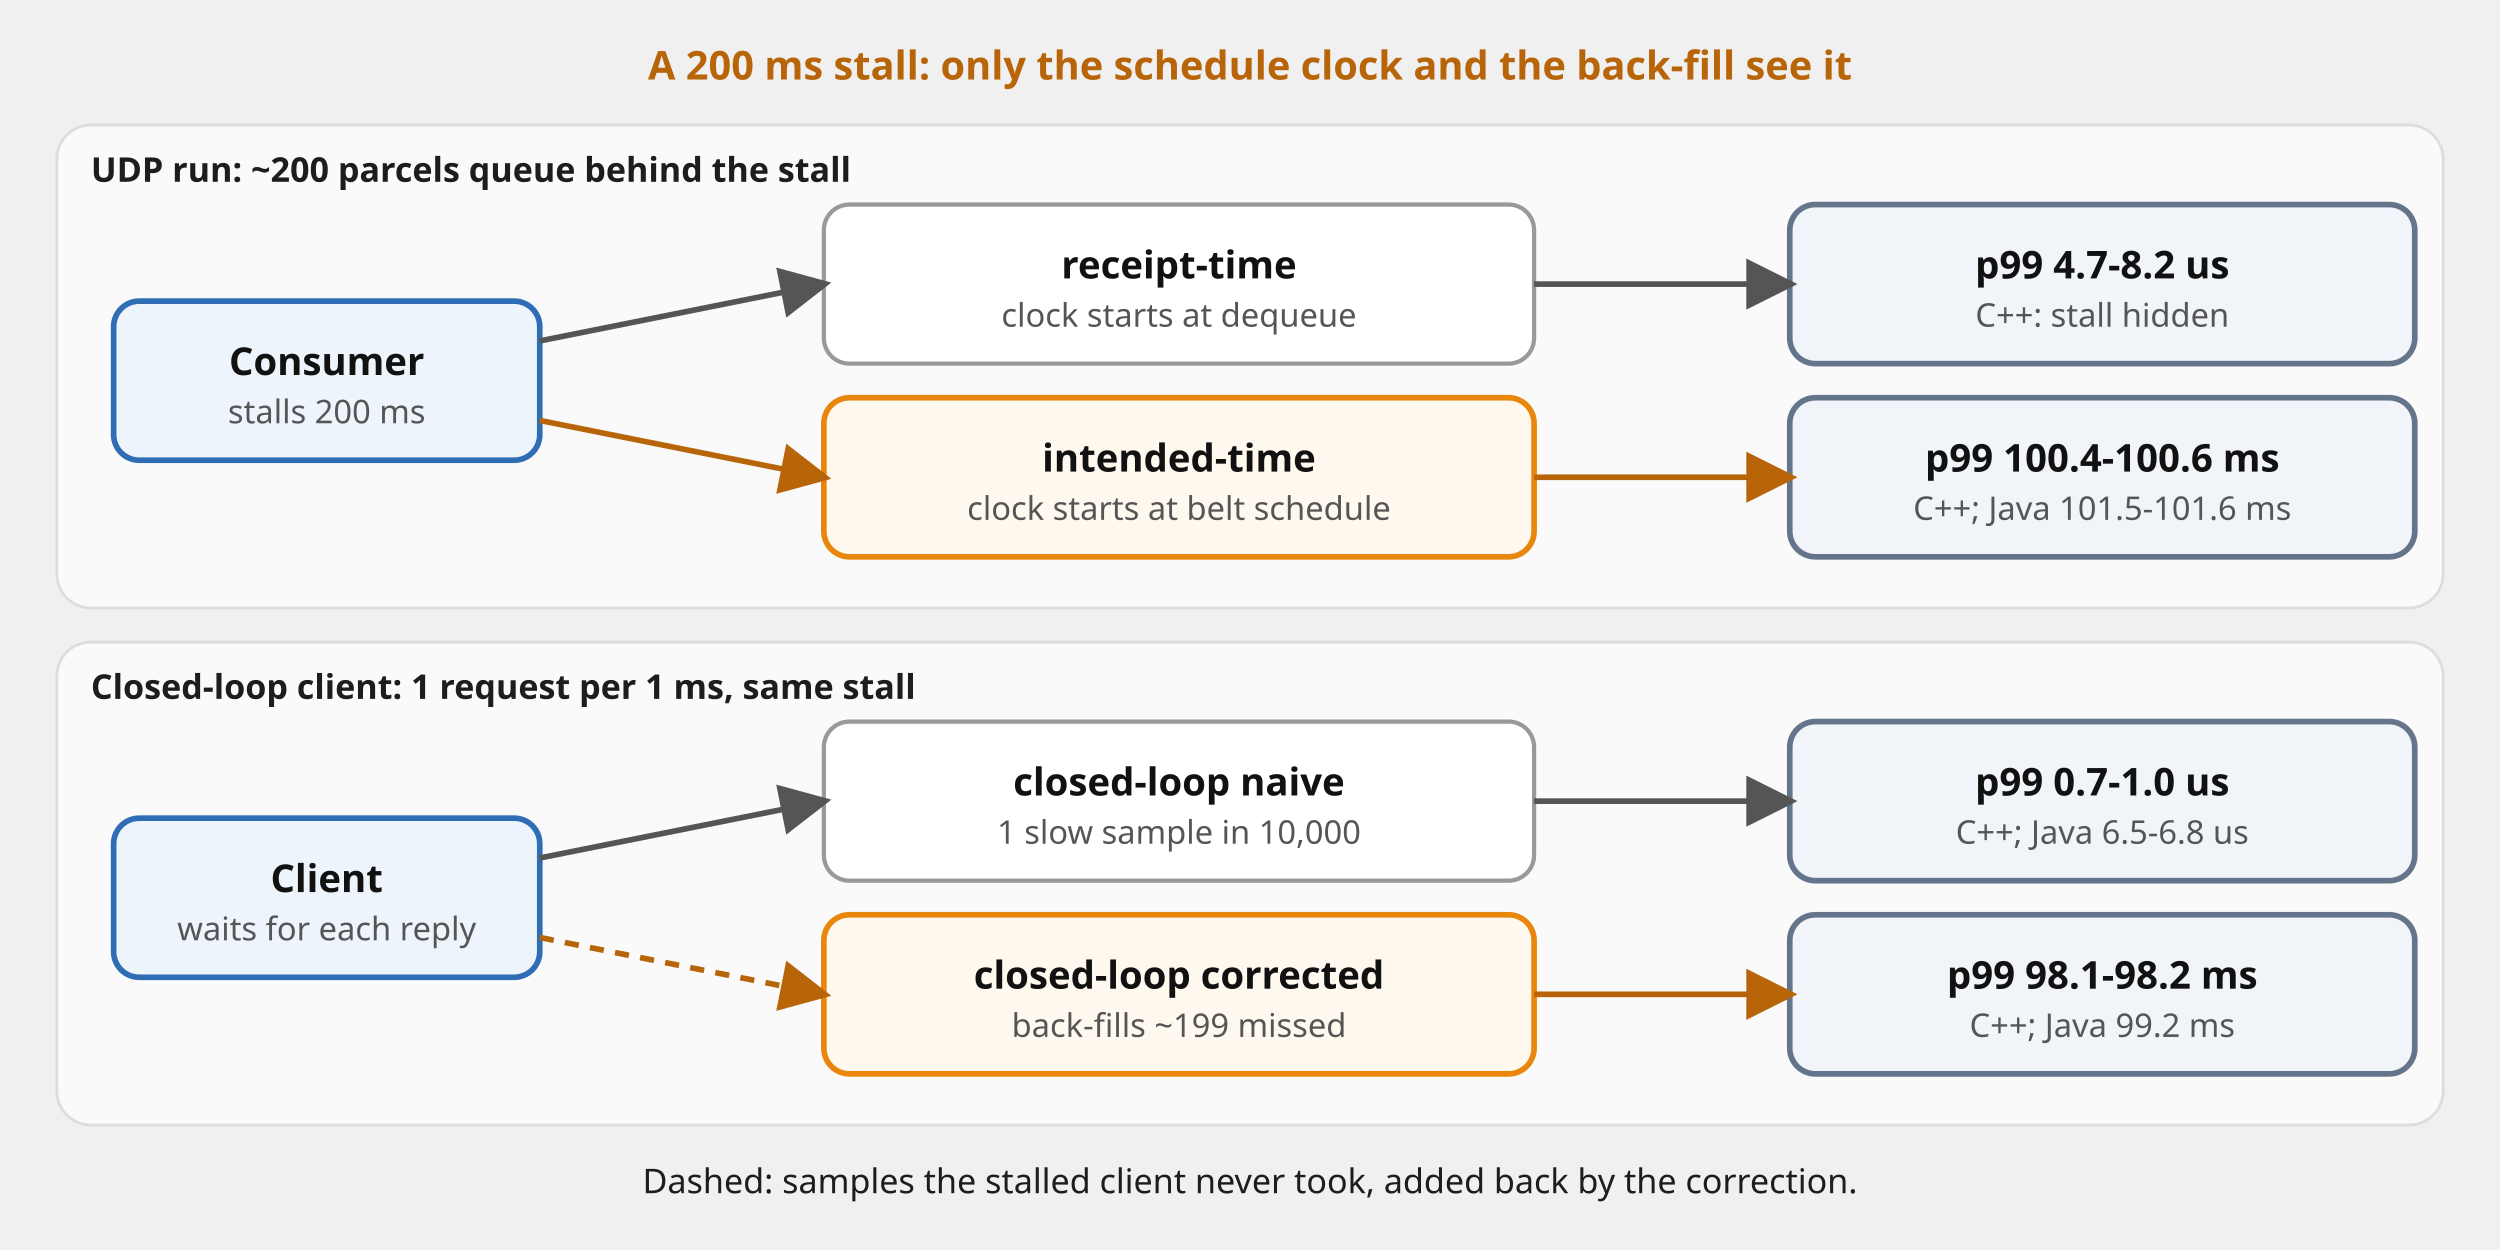
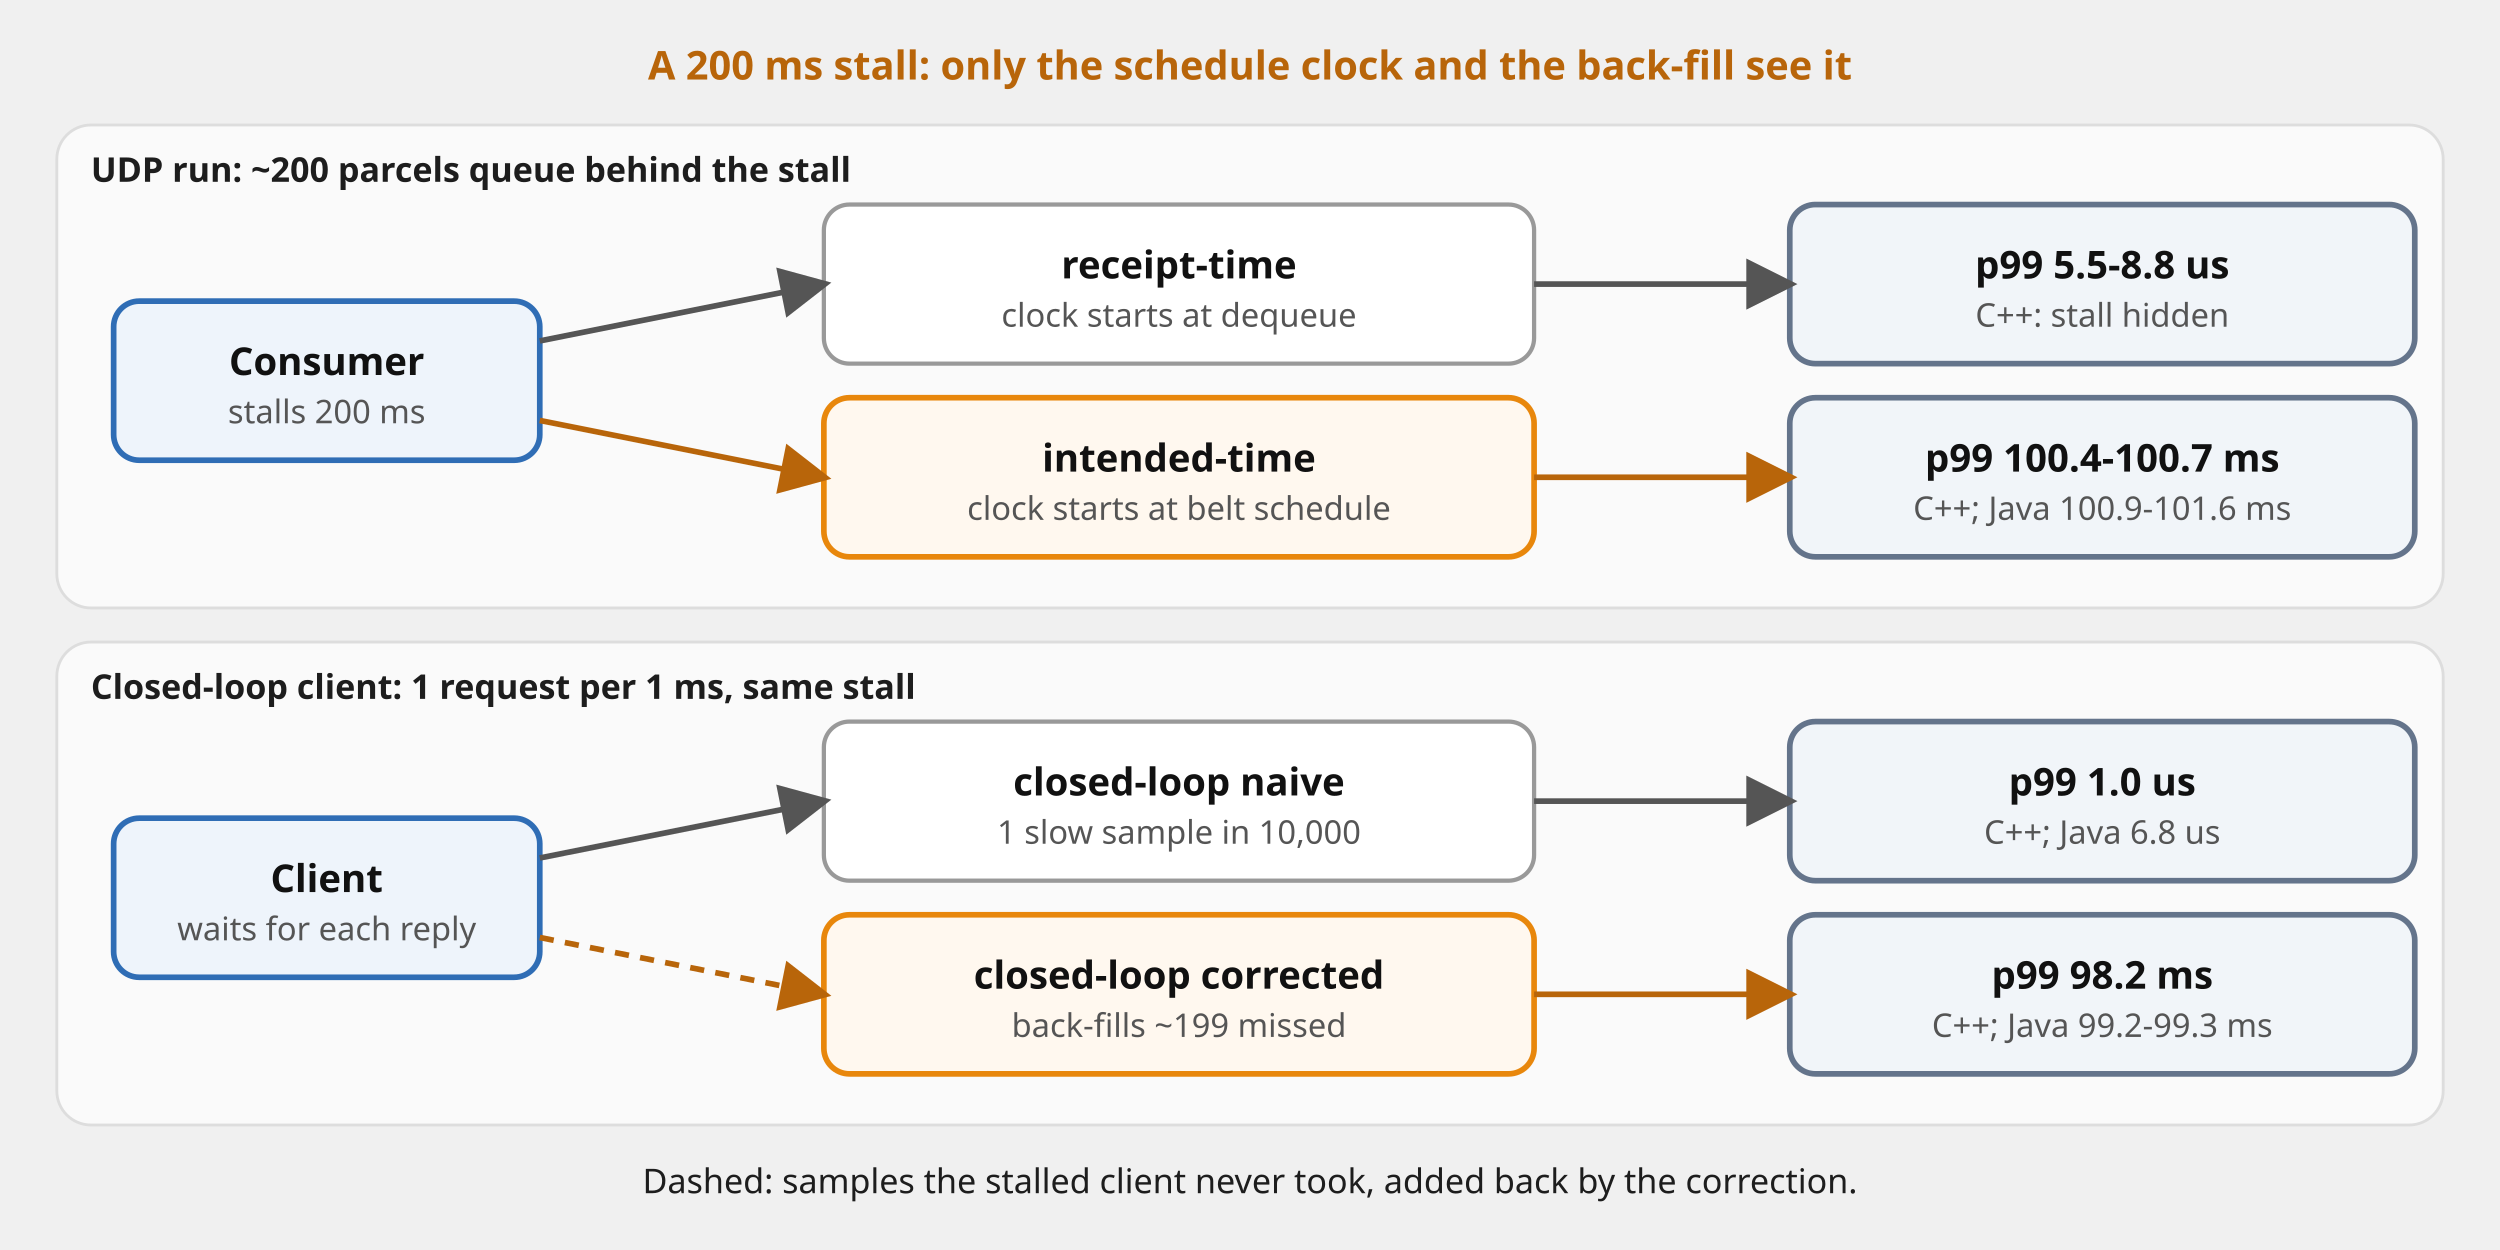
<svg xmlns="http://www.w3.org/2000/svg" viewBox="0 0 880 440" font-family="'Red Hat Text', system-ui, sans-serif" role="img">
  <defs>
    <marker id="a" viewBox="0 0 10 10" refX="8.5" refY="5" markerWidth="9" markerHeight="9" orient="auto-start-reverse">
      <path d="M0,0 L10,5 L0,10 z" fill="#555" />
    </marker>
    <marker id="am" viewBox="0 0 10 10" refX="8.5" refY="5" markerWidth="9" markerHeight="9" orient="auto-start-reverse">
      <path d="M0,0 L10,5 L0,10 z" fill="#b8650a" />
    </marker>
  </defs>
  <rect x="20" y="44" width="840" height="170" rx="12" fill="#fafafa" stroke="#ddd" />
  <text x="32" y="64" font-size="12" font-weight="700" fill="#1d1d1d">UDP run: ~200 parcels queue behind the stall</text>
  <rect x="20" y="226" width="840" height="170" rx="12" fill="#fafafa" stroke="#ddd" />
  <text x="32" y="246" font-size="12" font-weight="700" fill="#1d1d1d">Closed-loop client: 1 request per 1 ms, same stall</text>
  <rect x="40" y="106" width="150" height="56" rx="9" fill="#eef4fb" stroke="#2f6db5" stroke-width="2" />
  <text x="115.0" y="132.0" font-size="13.5" font-weight="700" fill="#111111" text-anchor="middle">Consumer</text>
  <text x="115.0" y="149.0" font-size="11.5" fill="#555555" text-anchor="middle">stalls 200 ms</text>
  <rect x="290" y="72" width="250" height="56" rx="9" fill="#ffffff" stroke="#999999" stroke-width="1.5" />
  <text x="415.0" y="98.0" font-size="13.5" font-weight="700" fill="#111111" text-anchor="middle">receipt-time</text>
  <text x="415.0" y="115.0" font-size="11.5" fill="#555555" text-anchor="middle">clock starts at dequeue</text>
  <rect x="290" y="140" width="250" height="56" rx="9" fill="#fff8ef" stroke="#e8870c" stroke-width="2" />
  <text x="415.0" y="166.0" font-size="13.5" font-weight="700" fill="#111111" text-anchor="middle">intended-time</text>
  <text x="415.0" y="183.0" font-size="11.5" fill="#555555" text-anchor="middle">clock starts at belt schedule</text>
  <rect x="630" y="72" width="220" height="56" rx="9" fill="#f1f5f9" stroke="#64748b" stroke-width="2" />
-   <text x="740.0" y="98.0" font-size="13.5" font-weight="700" fill="#111111" text-anchor="middle">p99 4.7-8.2 us</text>
+   <text x="740.0" y="98.0" font-size="13.5" font-weight="700" fill="#111111" text-anchor="middle">p99 5.5-8.8 us</text>
  <text x="740.0" y="115.0" font-size="11.5" fill="#555555" text-anchor="middle">C++: stall hidden</text>
  <rect x="630" y="140" width="220" height="56" rx="9" fill="#f1f5f9" stroke="#64748b" stroke-width="2" />
-   <text x="740.0" y="166.0" font-size="13.5" font-weight="700" fill="#111111" text-anchor="middle">p99 100.4-100.6 ms</text>
-   <text x="740.0" y="183.0" font-size="11.5" fill="#555555" text-anchor="middle">C++; Java 101.5-101.6 ms</text>
+   <text x="740.0" y="166.0" font-size="13.5" font-weight="700" fill="#111111" text-anchor="middle">p99 100.4-100.7 ms</text>
+   <text x="740.0" y="183.0" font-size="11.5" fill="#555555" text-anchor="middle">C++; Java 100.9-101.6 ms</text>
  <rect x="40" y="288" width="150" height="56" rx="9" fill="#eef4fb" stroke="#2f6db5" stroke-width="2" />
  <text x="115.0" y="314.0" font-size="13.5" font-weight="700" fill="#111111" text-anchor="middle">Client</text>
  <text x="115.0" y="331.0" font-size="11.5" fill="#555555" text-anchor="middle">waits for each reply</text>
  <rect x="290" y="254" width="250" height="56" rx="9" fill="#ffffff" stroke="#999999" stroke-width="1.5" />
  <text x="415.0" y="280.0" font-size="13.5" font-weight="700" fill="#111111" text-anchor="middle">closed-loop naive</text>
  <text x="415.0" y="297.0" font-size="11.5" fill="#555555" text-anchor="middle">1 slow sample in 10,000</text>
  <rect x="290" y="322" width="250" height="56" rx="9" fill="#fff8ef" stroke="#e8870c" stroke-width="2" />
  <text x="415.0" y="348.0" font-size="13.5" font-weight="700" fill="#111111" text-anchor="middle">closed-loop corrected</text>
  <text x="415.0" y="365.0" font-size="11.5" fill="#555555" text-anchor="middle">back-fills ~199 missed</text>
  <rect x="630" y="254" width="220" height="56" rx="9" fill="#f1f5f9" stroke="#64748b" stroke-width="2" />
-   <text x="740.0" y="280.0" font-size="13.5" font-weight="700" fill="#111111" text-anchor="middle">p99 0.7-1.0 us</text>
-   <text x="740.0" y="297.0" font-size="11.5" fill="#555555" text-anchor="middle">C++; Java 6.5-6.8 us</text>
+   <text x="740.0" y="280.0" font-size="13.5" font-weight="700" fill="#111111" text-anchor="middle">p99 1.0 us</text>
+   <text x="740.0" y="297.0" font-size="11.5" fill="#555555" text-anchor="middle">C++; Java 6.8 us</text>
  <rect x="630" y="322" width="220" height="56" rx="9" fill="#f1f5f9" stroke="#64748b" stroke-width="2" />
-   <text x="740.0" y="348.0" font-size="13.5" font-weight="700" fill="#111111" text-anchor="middle">p99 98.1-98.2 ms</text>
-   <text x="740.0" y="365.0" font-size="11.5" fill="#555555" text-anchor="middle">C++; Java 99.2 ms</text>
+   <text x="740.0" y="348.0" font-size="13.5" font-weight="700" fill="#111111" text-anchor="middle">p99 98.2 ms</text>
+   <text x="740.0" y="365.0" font-size="11.5" fill="#555555" text-anchor="middle">C++; Java 99.2-99.3 ms</text>
  <path d="M190,120 L290,100" fill="none" stroke="#555" stroke-width="2" marker-end="url(#a)" />
  <path d="M190,148 L290,168" fill="none" stroke="#b8650a" stroke-width="2" marker-end="url(#am)" />
  <path d="M540,100 L630,100" fill="none" stroke="#555" stroke-width="2" marker-end="url(#a)" />
  <path d="M540,168 L630,168" fill="none" stroke="#b8650a" stroke-width="2" marker-end="url(#am)" />
  <path d="M190,302 L290,282" fill="none" stroke="#555" stroke-width="2" marker-end="url(#a)" />
  <path d="M190,330 L290,350" fill="none" stroke="#b8650a" stroke-width="2" stroke-dasharray="5 4" marker-end="url(#am)" />
  <path d="M540,282 L630,282" fill="none" stroke="#555" stroke-width="2" marker-end="url(#a)" />
  <path d="M540,350 L630,350" fill="none" stroke="#b8650a" stroke-width="2" marker-end="url(#am)" />
  <text x="440" y="28" font-size="14" fill="#b8650a" text-anchor="middle" font-weight="700">A 200 ms stall: only the schedule clock and the back-fill see it</text>
  <text x="440" y="420" font-size="12" fill="#1d1d1d" text-anchor="middle">Dashed: samples the stalled client never took, added back by the correction.</text>
</svg>
